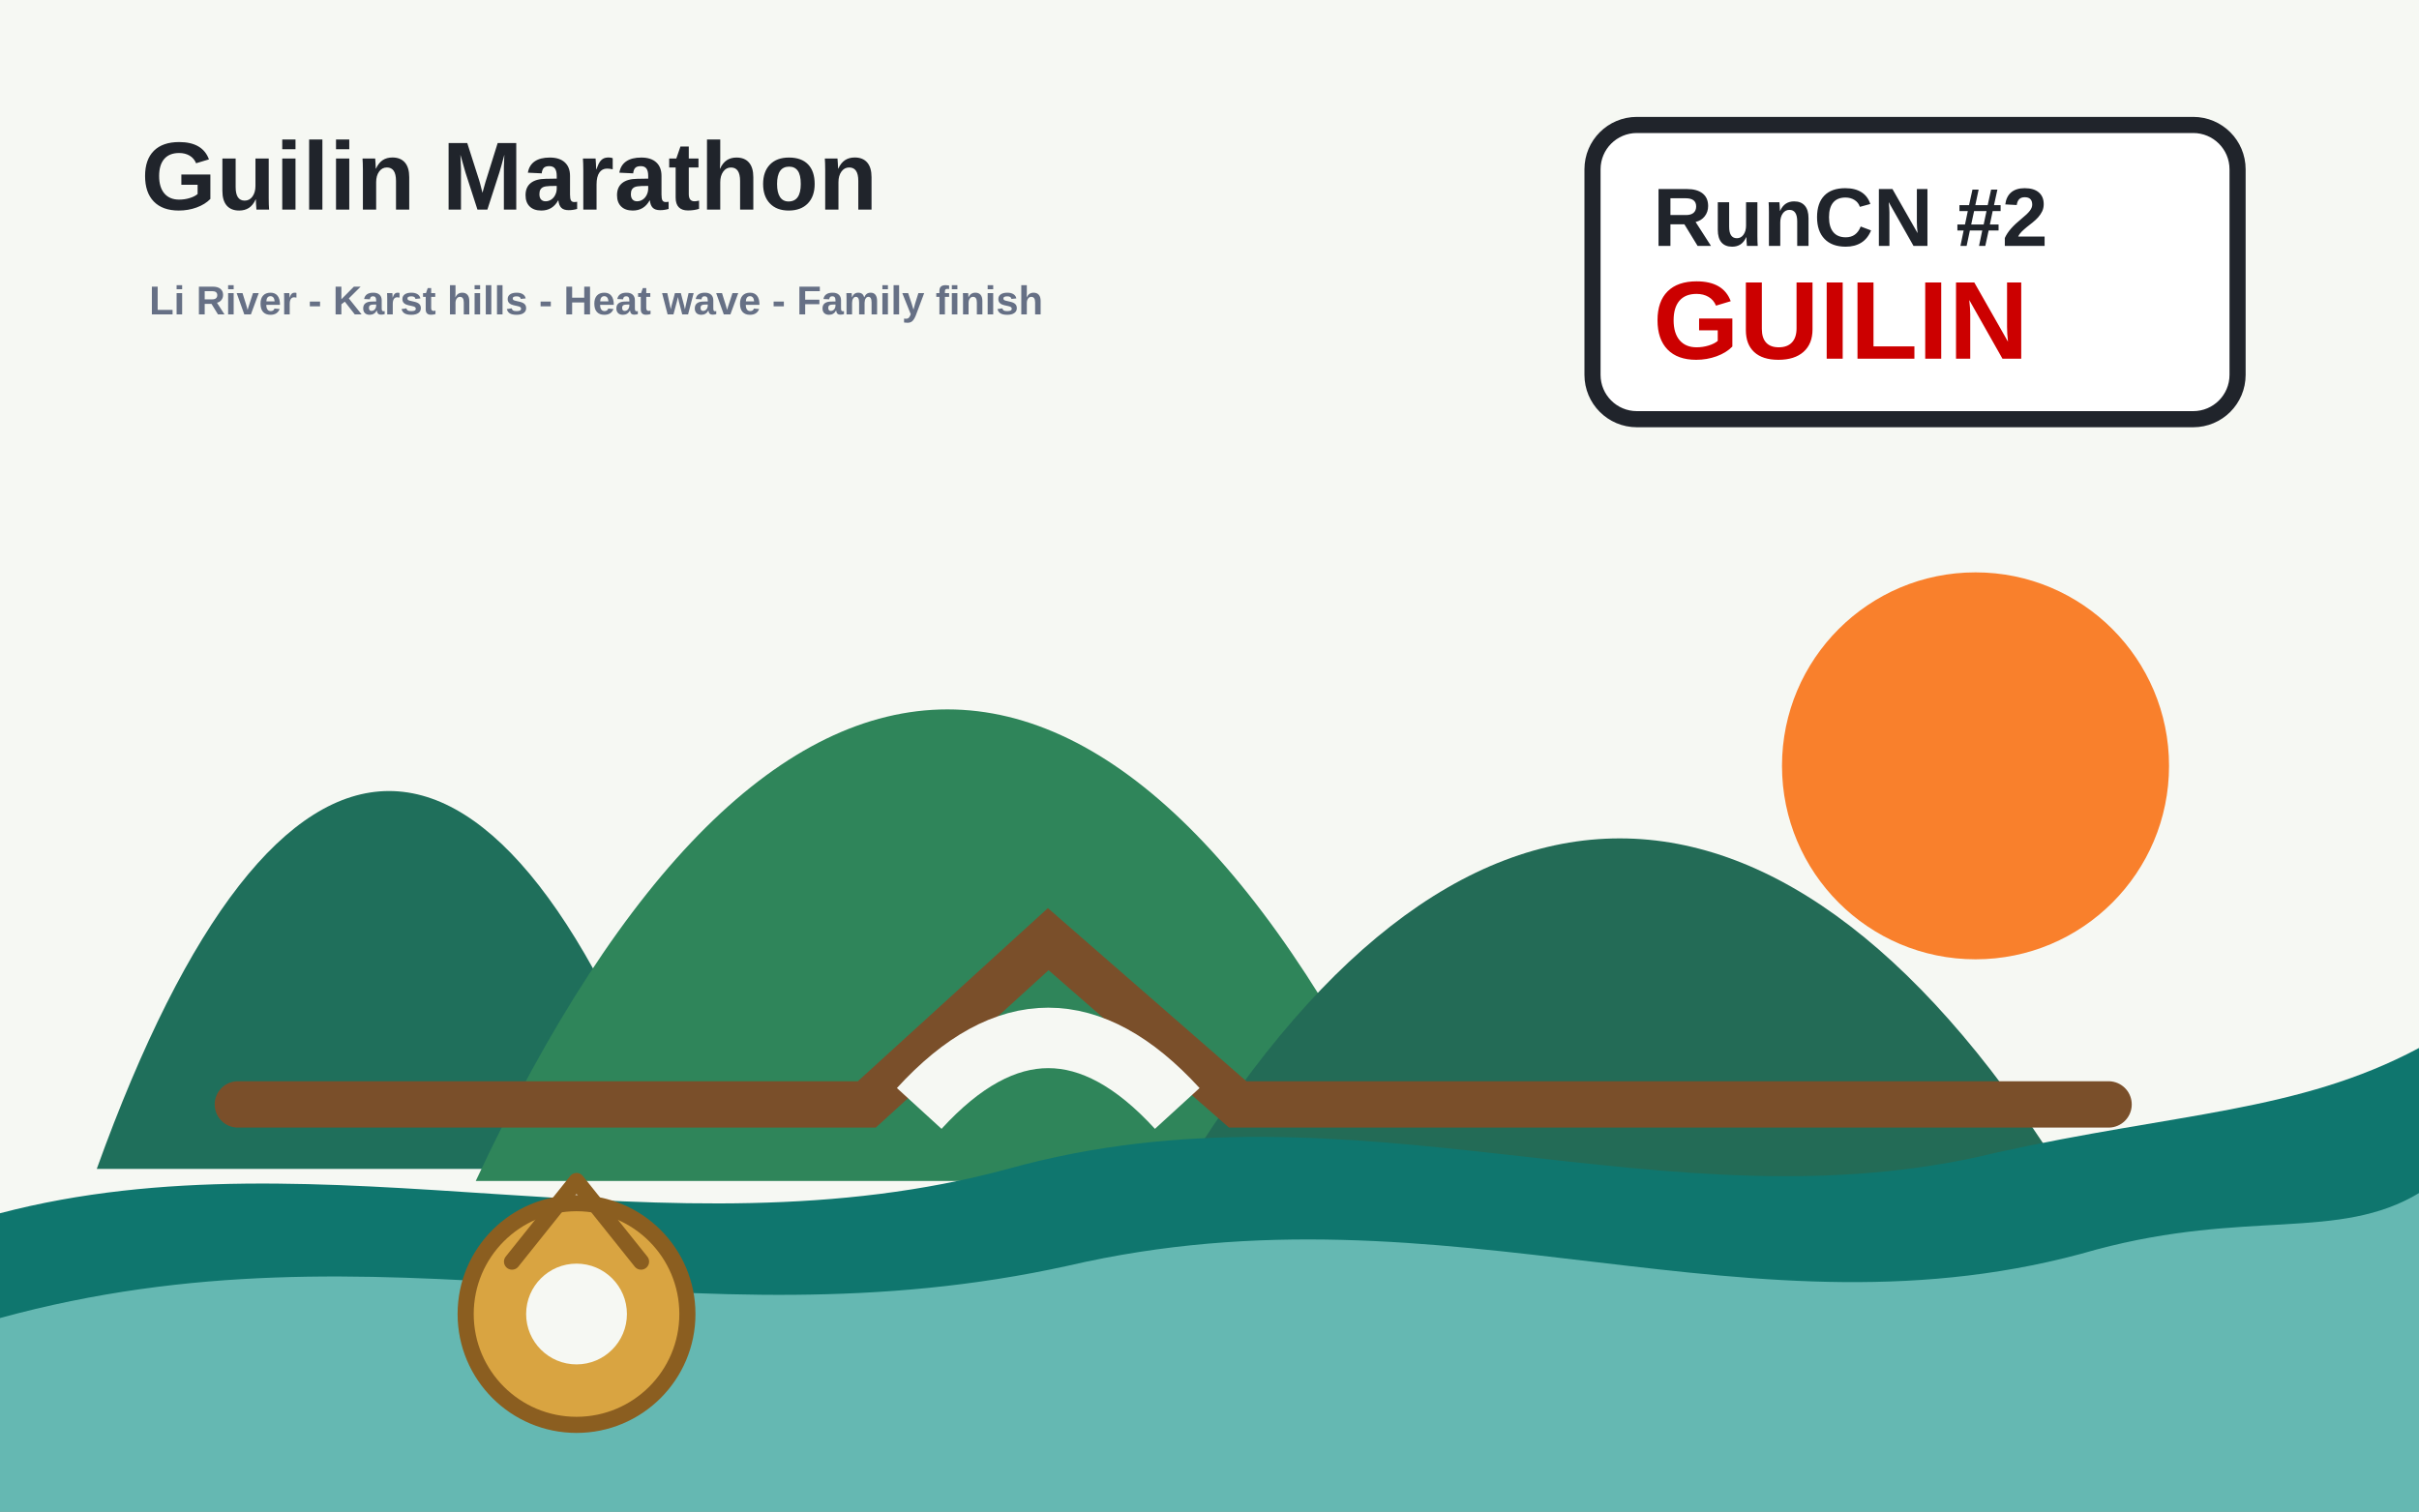
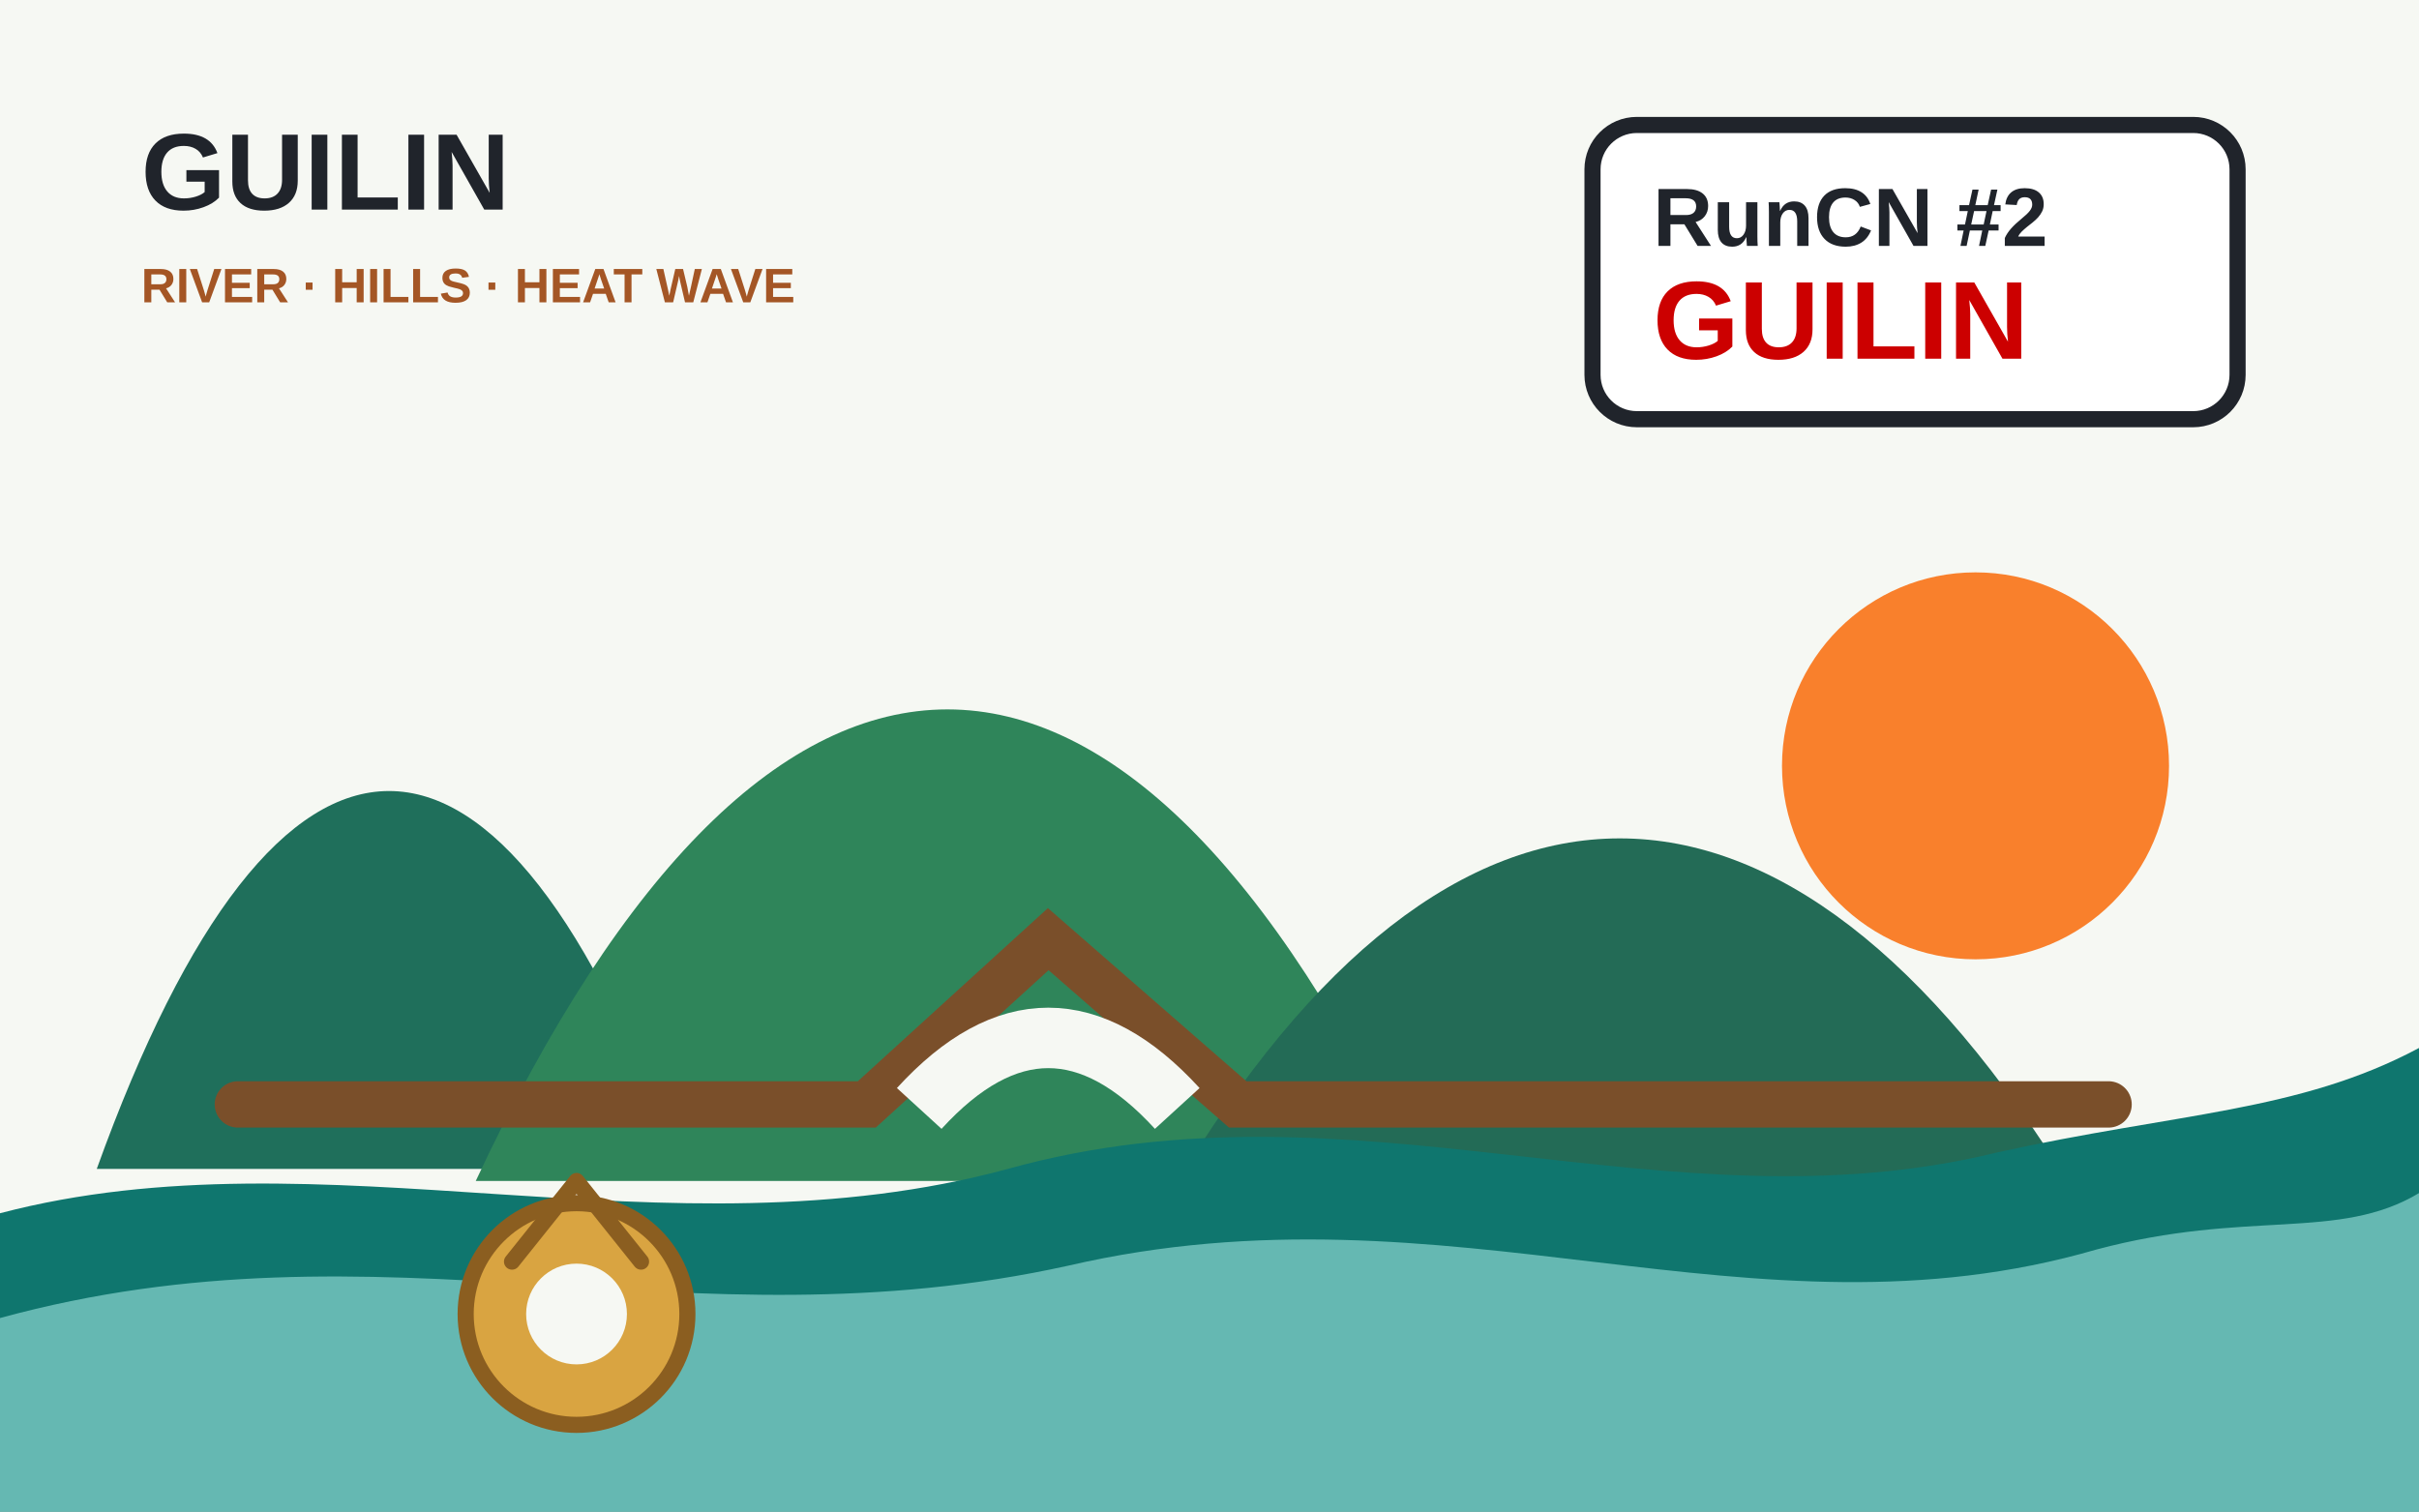
<svg xmlns="http://www.w3.org/2000/svg" viewBox="0 0 1200 750" role="img" aria-labelledby="title desc">
  <rect width="1200" height="750" fill="#f6f8f3" />
-   <text x="70" y="104" font-family="Arial, Helvetica, sans-serif" font-size="48" font-weight="900" fill="#20242b">Guilin Marathon</text>
-   <text x="74" y="156" font-family="Arial, Helvetica, sans-serif" font-size="20" font-weight="700" fill="#667085">Li River - Karst hills - Heat wave - Family finish</text>
+   <g transform="translate(70 104)">
+     <text x="0" y="0" font-family="Arial, Helvetica, sans-serif" font-size="54" font-weight="900" fill="#20242b">GUILIN</text>
+     <text x="0" y="46" font-family="Arial, Helvetica, sans-serif" font-size="24" font-weight="700" fill="#a45625">RIVER · HILLS · HEAT WAVE</text>
+   </g>
  <rect x="790" y="62" width="320" height="146" rx="22" fill="#ffffff" stroke="#20242b" stroke-width="8" />
  <text x="820" y="122" font-family="Arial, Helvetica, sans-serif" font-size="41" font-weight="900" fill="#20242b">RunCN #2</text>
  <text x="820" y="178" font-family="Arial, Helvetica, sans-serif" font-size="55" font-weight="900" fill="#cc0000">GUILIN</text>
  <circle cx="980" cy="380" r="96" fill="#f97316" opacity="0.9" />
  <path d="M48 580 C138 330 248 330 338 580 Z" fill="#1f6f5b" />
  <path d="M236 586 C382 274 558 274 704 586 Z" fill="#2f855a" />
  <path d="M582 590 C720 358 886 358 1028 590 Z" fill="#236b56" />
  <path d="M0 602 C160 560 330 626 500 580 C672 532 826 612 990 572 C1080 552 1140 552 1200 520 L1200 750 L0 750 Z" fill="#0f766e" />
  <path d="M0 654 C190 602 340 670 530 628 C720 584 868 670 1040 620 C1115 600 1160 616 1200 592 L1200 750 L0 750 Z" fill="#65b8b2" />
  <path d="M118 548 L430 548 L520 466 L614 548 L1046 548" stroke="#7a4f2a" stroke-width="23" stroke-linecap="round" fill="none" />
  <path d="M456 550 Q520 480 584 550" stroke="#f6f8f3" stroke-width="30" fill="none" />
  <circle cx="286" cy="652" r="55" fill="#d9a441" stroke="#8b5e20" stroke-width="8" />
  <circle cx="286" cy="652" r="25" fill="#f6f8f3" />
  <path d="M254 626 L286 586 L318 626" stroke="#8b5e20" stroke-width="8" stroke-linecap="round" stroke-linejoin="round" fill="none" />
</svg>
